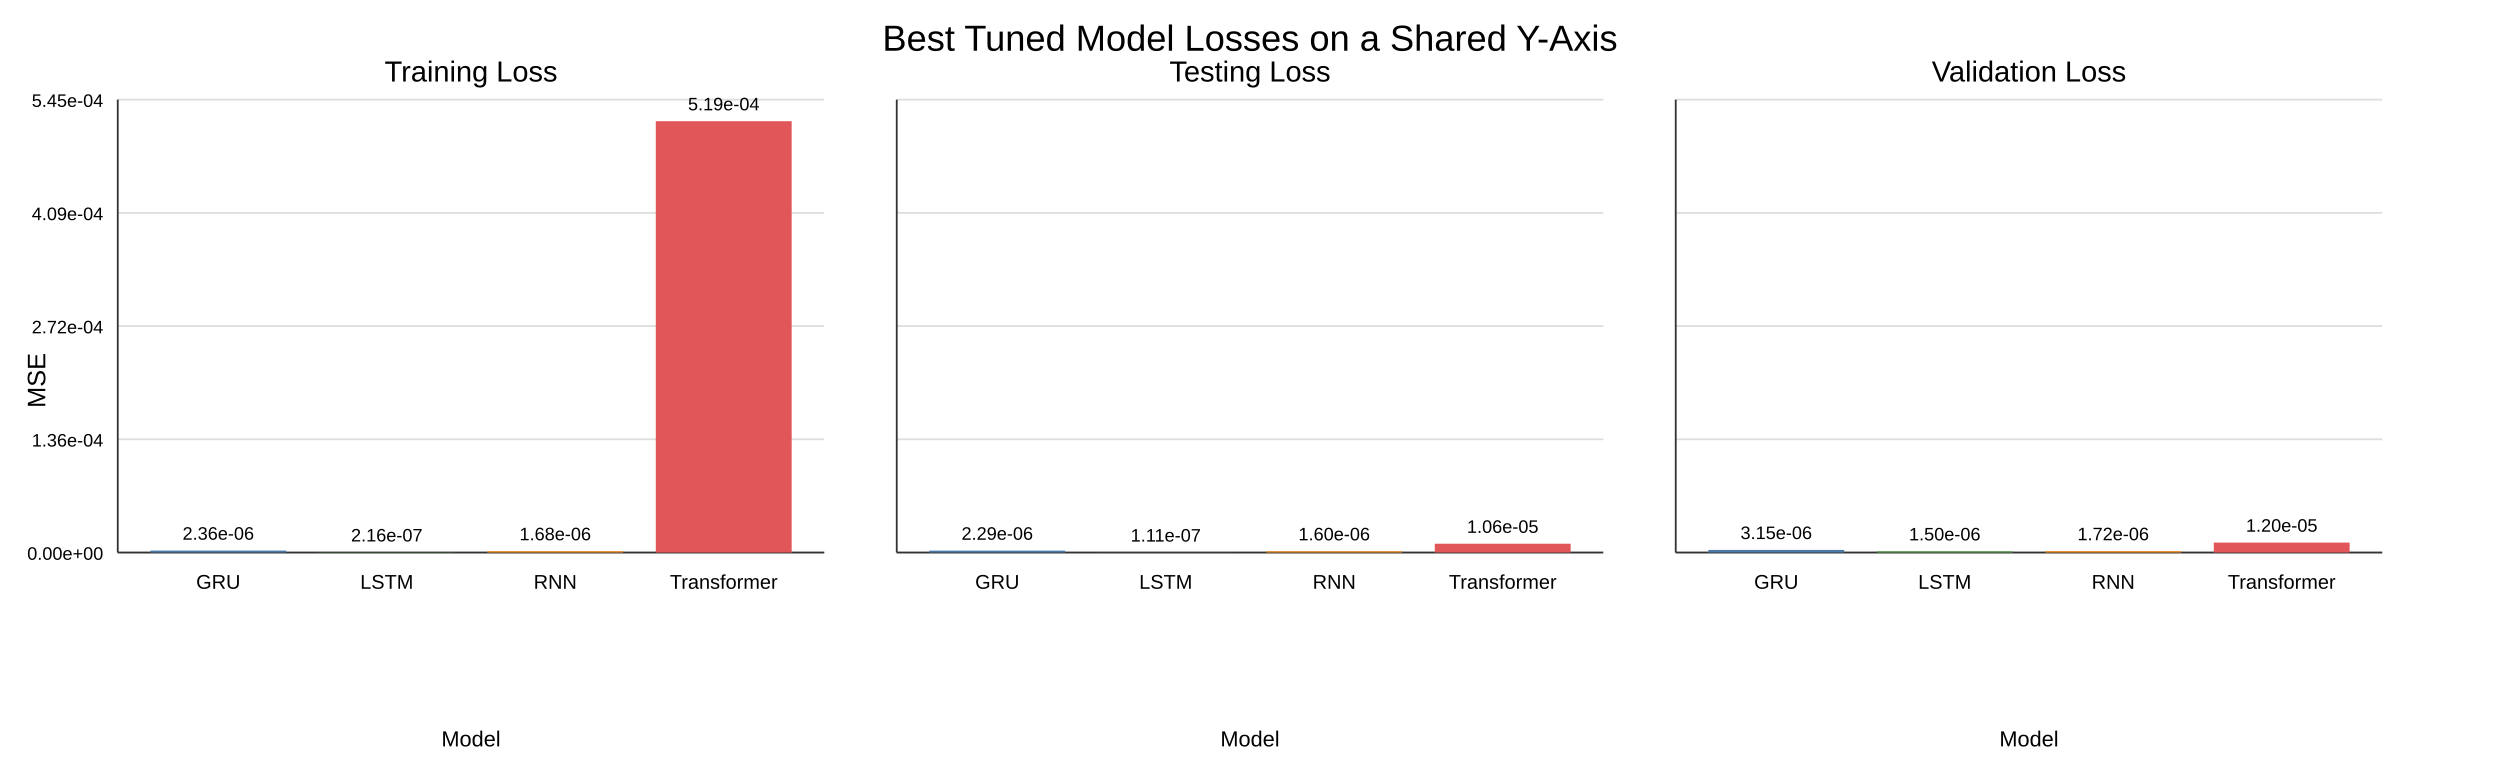
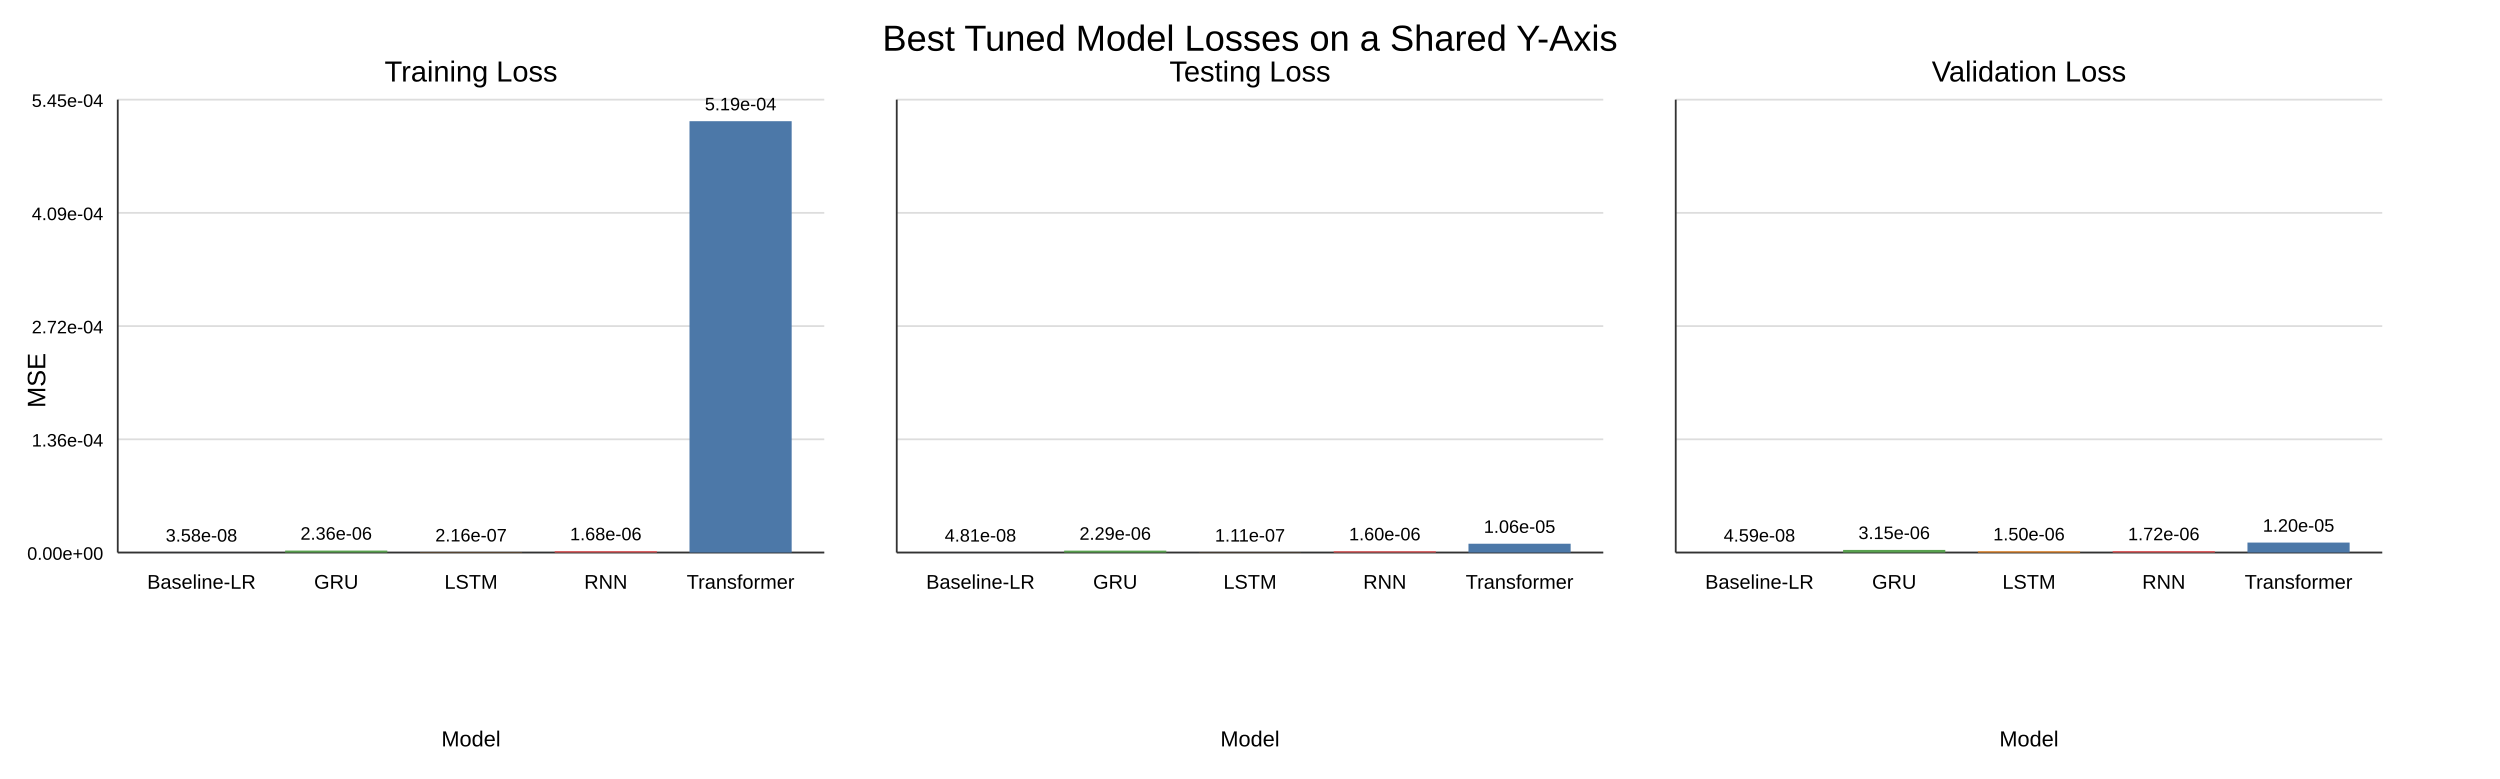
<svg xmlns="http://www.w3.org/2000/svg" width="1380" height="430" viewBox="0 0 1380 430">
  <rect width="100%" height="100%" fill="white" />
  <text x="690" y="28" font-size="20" text-anchor="middle" font-family="Arial">Best Tuned Model Losses on a Shared Y-Axis</text>
  <text x="25" y="210" font-size="14" text-anchor="middle" transform="rotate(-90 25 210)" font-family="Arial">MSE</text>
  <text x="260.0" y="45" font-size="16" text-anchor="middle" font-family="Arial">Training Loss</text>
  <line x1="65" y1="305.00" x2="455" y2="305.00" stroke="#dddddd" stroke-width="1" />
  <text x="57" y="309.00" font-size="10" text-anchor="end" font-family="Arial">0.00e+00</text>
  <line x1="65" y1="242.50" x2="455" y2="242.50" stroke="#dddddd" stroke-width="1" />
  <text x="57" y="246.50" font-size="10" text-anchor="end" font-family="Arial">1.36e-04</text>
  <line x1="65" y1="180.00" x2="455" y2="180.00" stroke="#dddddd" stroke-width="1" />
  <text x="57" y="184.00" font-size="10" text-anchor="end" font-family="Arial">2.72e-04</text>
  <line x1="65" y1="117.50" x2="455" y2="117.50" stroke="#dddddd" stroke-width="1" />
  <text x="57" y="121.50" font-size="10" text-anchor="end" font-family="Arial">4.09e-04</text>
  <line x1="65" y1="55.00" x2="455" y2="55.00" stroke="#dddddd" stroke-width="1" />
  <text x="57" y="59.00" font-size="10" text-anchor="end" font-family="Arial">5.45e-04</text>
  <line x1="65" y1="55" x2="65" y2="305" stroke="#333333" stroke-width="1" />
  <line x1="65" y1="305" x2="455" y2="305" stroke="#333333" stroke-width="1" />
-   <rect x="83.00" y="303.92" width="75.00" height="1.08" fill="#4C78A8" />
-   <text x="120.50" y="297.92" font-size="10" text-anchor="middle" font-family="Arial">2.36e-06</text>
-   <text x="120.50" y="325.00" font-size="11" text-anchor="middle" font-family="Arial">GRU</text>
-   <rect x="176.00" y="304.90" width="75.00" height="0.10" fill="#59A14F" />
-   <text x="213.50" y="298.90" font-size="10" text-anchor="middle" font-family="Arial">2.16e-07</text>
-   <text x="213.50" y="325.00" font-size="11" text-anchor="middle" font-family="Arial">LSTM</text>
-   <rect x="269.00" y="304.23" width="75.00" height="0.77" fill="#F28E2B" />
-   <text x="306.50" y="298.23" font-size="10" text-anchor="middle" font-family="Arial">1.68e-06</text>
-   <text x="306.50" y="325.00" font-size="11" text-anchor="middle" font-family="Arial">RNN</text>
-   <rect x="362.00" y="66.90" width="75.00" height="238.10" fill="#E15759" />
-   <text x="399.50" y="60.90" font-size="10" text-anchor="middle" font-family="Arial">5.19e-04</text>
-   <text x="399.50" y="325.00" font-size="11" text-anchor="middle" font-family="Arial">Transformer</text>
+   <rect x="83.00" y="304.98" width="56.40" height="0.02" fill="#4C78A8" />
+   <text x="111.20" y="298.98" font-size="10" text-anchor="middle" font-family="Arial">3.58e-08</text>
+   <text x="111.20" y="325.00" font-size="11" text-anchor="middle" font-family="Arial">Baseline-LR</text>
+   <rect x="157.40" y="303.92" width="56.40" height="1.08" fill="#59A14F" />
+   <text x="185.60" y="297.92" font-size="10" text-anchor="middle" font-family="Arial">2.36e-06</text>
+   <text x="185.60" y="325.00" font-size="11" text-anchor="middle" font-family="Arial">GRU</text>
+   <rect x="231.80" y="304.90" width="56.40" height="0.10" fill="#F28E2B" />
+   <text x="260.00" y="298.90" font-size="10" text-anchor="middle" font-family="Arial">2.16e-07</text>
+   <text x="260.00" y="325.00" font-size="11" text-anchor="middle" font-family="Arial">LSTM</text>
+   <rect x="306.20" y="304.23" width="56.40" height="0.77" fill="#E15759" />
+   <text x="334.40" y="298.23" font-size="10" text-anchor="middle" font-family="Arial">1.68e-06</text>
+   <text x="334.40" y="325.00" font-size="11" text-anchor="middle" font-family="Arial">RNN</text>
+   <rect x="380.60" y="66.90" width="56.40" height="238.10" fill="#4C78A8" />
+   <text x="408.80" y="60.90" font-size="10" text-anchor="middle" font-family="Arial">5.19e-04</text>
+   <text x="408.80" y="325.00" font-size="11" text-anchor="middle" font-family="Arial">Transformer</text>
  <text x="260.0" y="412" font-size="12" text-anchor="middle" font-family="Arial">Model</text>
  <text x="690.0" y="45" font-size="16" text-anchor="middle" font-family="Arial">Testing Loss</text>
  <line x1="495" y1="305.00" x2="885" y2="305.00" stroke="#dddddd" stroke-width="1" />
  <line x1="495" y1="242.50" x2="885" y2="242.50" stroke="#dddddd" stroke-width="1" />
  <line x1="495" y1="180.00" x2="885" y2="180.00" stroke="#dddddd" stroke-width="1" />
  <line x1="495" y1="117.50" x2="885" y2="117.50" stroke="#dddddd" stroke-width="1" />
  <line x1="495" y1="55.00" x2="885" y2="55.00" stroke="#dddddd" stroke-width="1" />
  <line x1="495" y1="55" x2="495" y2="305" stroke="#333333" stroke-width="1" />
  <line x1="495" y1="305" x2="885" y2="305" stroke="#333333" stroke-width="1" />
-   <rect x="513.00" y="303.95" width="75.00" height="1.05" fill="#4C78A8" />
-   <text x="550.50" y="297.95" font-size="10" text-anchor="middle" font-family="Arial">2.29e-06</text>
-   <text x="550.50" y="325.00" font-size="11" text-anchor="middle" font-family="Arial">GRU</text>
-   <rect x="606.00" y="304.95" width="75.00" height="0.05" fill="#59A14F" />
-   <text x="643.50" y="298.95" font-size="10" text-anchor="middle" font-family="Arial">1.11e-07</text>
-   <text x="643.50" y="325.00" font-size="11" text-anchor="middle" font-family="Arial">LSTM</text>
-   <rect x="699.00" y="304.27" width="75.00" height="0.73" fill="#F28E2B" />
-   <text x="736.50" y="298.27" font-size="10" text-anchor="middle" font-family="Arial">1.60e-06</text>
-   <text x="736.50" y="325.00" font-size="11" text-anchor="middle" font-family="Arial">RNN</text>
-   <rect x="792.00" y="300.14" width="75.00" height="4.86" fill="#E15759" />
-   <text x="829.50" y="294.14" font-size="10" text-anchor="middle" font-family="Arial">1.06e-05</text>
-   <text x="829.50" y="325.00" font-size="11" text-anchor="middle" font-family="Arial">Transformer</text>
+   <rect x="513.00" y="304.98" width="56.40" height="0.02" fill="#4C78A8" />
+   <text x="541.20" y="298.98" font-size="10" text-anchor="middle" font-family="Arial">4.81e-08</text>
+   <text x="541.20" y="325.00" font-size="11" text-anchor="middle" font-family="Arial">Baseline-LR</text>
+   <rect x="587.40" y="303.95" width="56.40" height="1.05" fill="#59A14F" />
+   <text x="615.60" y="297.95" font-size="10" text-anchor="middle" font-family="Arial">2.29e-06</text>
+   <text x="615.60" y="325.00" font-size="11" text-anchor="middle" font-family="Arial">GRU</text>
+   <rect x="661.80" y="304.95" width="56.40" height="0.05" fill="#F28E2B" />
+   <text x="690.00" y="298.95" font-size="10" text-anchor="middle" font-family="Arial">1.11e-07</text>
+   <text x="690.00" y="325.00" font-size="11" text-anchor="middle" font-family="Arial">LSTM</text>
+   <rect x="736.20" y="304.27" width="56.40" height="0.73" fill="#E15759" />
+   <text x="764.40" y="298.27" font-size="10" text-anchor="middle" font-family="Arial">1.60e-06</text>
+   <text x="764.40" y="325.00" font-size="11" text-anchor="middle" font-family="Arial">RNN</text>
+   <rect x="810.60" y="300.14" width="56.40" height="4.86" fill="#4C78A8" />
+   <text x="838.80" y="294.14" font-size="10" text-anchor="middle" font-family="Arial">1.06e-05</text>
+   <text x="838.80" y="325.00" font-size="11" text-anchor="middle" font-family="Arial">Transformer</text>
  <text x="690.0" y="412" font-size="12" text-anchor="middle" font-family="Arial">Model</text>
  <text x="1120.0" y="45" font-size="16" text-anchor="middle" font-family="Arial">Validation Loss</text>
  <line x1="925" y1="305.00" x2="1315" y2="305.00" stroke="#dddddd" stroke-width="1" />
  <line x1="925" y1="242.50" x2="1315" y2="242.50" stroke="#dddddd" stroke-width="1" />
  <line x1="925" y1="180.00" x2="1315" y2="180.00" stroke="#dddddd" stroke-width="1" />
  <line x1="925" y1="117.50" x2="1315" y2="117.50" stroke="#dddddd" stroke-width="1" />
  <line x1="925" y1="55.00" x2="1315" y2="55.00" stroke="#dddddd" stroke-width="1" />
  <line x1="925" y1="55" x2="925" y2="305" stroke="#333333" stroke-width="1" />
  <line x1="925" y1="305" x2="1315" y2="305" stroke="#333333" stroke-width="1" />
-   <rect x="943.00" y="303.56" width="75.00" height="1.44" fill="#4C78A8" />
-   <text x="980.50" y="297.56" font-size="10" text-anchor="middle" font-family="Arial">3.15e-06</text>
-   <text x="980.50" y="325.00" font-size="11" text-anchor="middle" font-family="Arial">GRU</text>
-   <rect x="1036.00" y="304.31" width="75.00" height="0.69" fill="#59A14F" />
-   <text x="1073.50" y="298.31" font-size="10" text-anchor="middle" font-family="Arial">1.50e-06</text>
-   <text x="1073.50" y="325.00" font-size="11" text-anchor="middle" font-family="Arial">LSTM</text>
-   <rect x="1129.00" y="304.21" width="75.00" height="0.79" fill="#F28E2B" />
-   <text x="1166.50" y="298.21" font-size="10" text-anchor="middle" font-family="Arial">1.72e-06</text>
-   <text x="1166.50" y="325.00" font-size="11" text-anchor="middle" font-family="Arial">RNN</text>
-   <rect x="1222.00" y="299.50" width="75.00" height="5.50" fill="#E15759" />
-   <text x="1259.50" y="293.50" font-size="10" text-anchor="middle" font-family="Arial">1.20e-05</text>
-   <text x="1259.50" y="325.00" font-size="11" text-anchor="middle" font-family="Arial">Transformer</text>
+   <rect x="943.00" y="304.98" width="56.40" height="0.02" fill="#4C78A8" />
+   <text x="971.20" y="298.98" font-size="10" text-anchor="middle" font-family="Arial">4.59e-08</text>
+   <text x="971.20" y="325.00" font-size="11" text-anchor="middle" font-family="Arial">Baseline-LR</text>
+   <rect x="1017.40" y="303.56" width="56.40" height="1.44" fill="#59A14F" />
+   <text x="1045.60" y="297.56" font-size="10" text-anchor="middle" font-family="Arial">3.15e-06</text>
+   <text x="1045.60" y="325.00" font-size="11" text-anchor="middle" font-family="Arial">GRU</text>
+   <rect x="1091.80" y="304.31" width="56.40" height="0.69" fill="#F28E2B" />
+   <text x="1120.00" y="298.31" font-size="10" text-anchor="middle" font-family="Arial">1.50e-06</text>
+   <text x="1120.00" y="325.00" font-size="11" text-anchor="middle" font-family="Arial">LSTM</text>
+   <rect x="1166.20" y="304.21" width="56.40" height="0.79" fill="#E15759" />
+   <text x="1194.40" y="298.21" font-size="10" text-anchor="middle" font-family="Arial">1.72e-06</text>
+   <text x="1194.40" y="325.00" font-size="11" text-anchor="middle" font-family="Arial">RNN</text>
+   <rect x="1240.60" y="299.50" width="56.40" height="5.50" fill="#4C78A8" />
+   <text x="1268.80" y="293.50" font-size="10" text-anchor="middle" font-family="Arial">1.20e-05</text>
+   <text x="1268.80" y="325.00" font-size="11" text-anchor="middle" font-family="Arial">Transformer</text>
  <text x="1120.0" y="412" font-size="12" text-anchor="middle" font-family="Arial">Model</text>
</svg>
